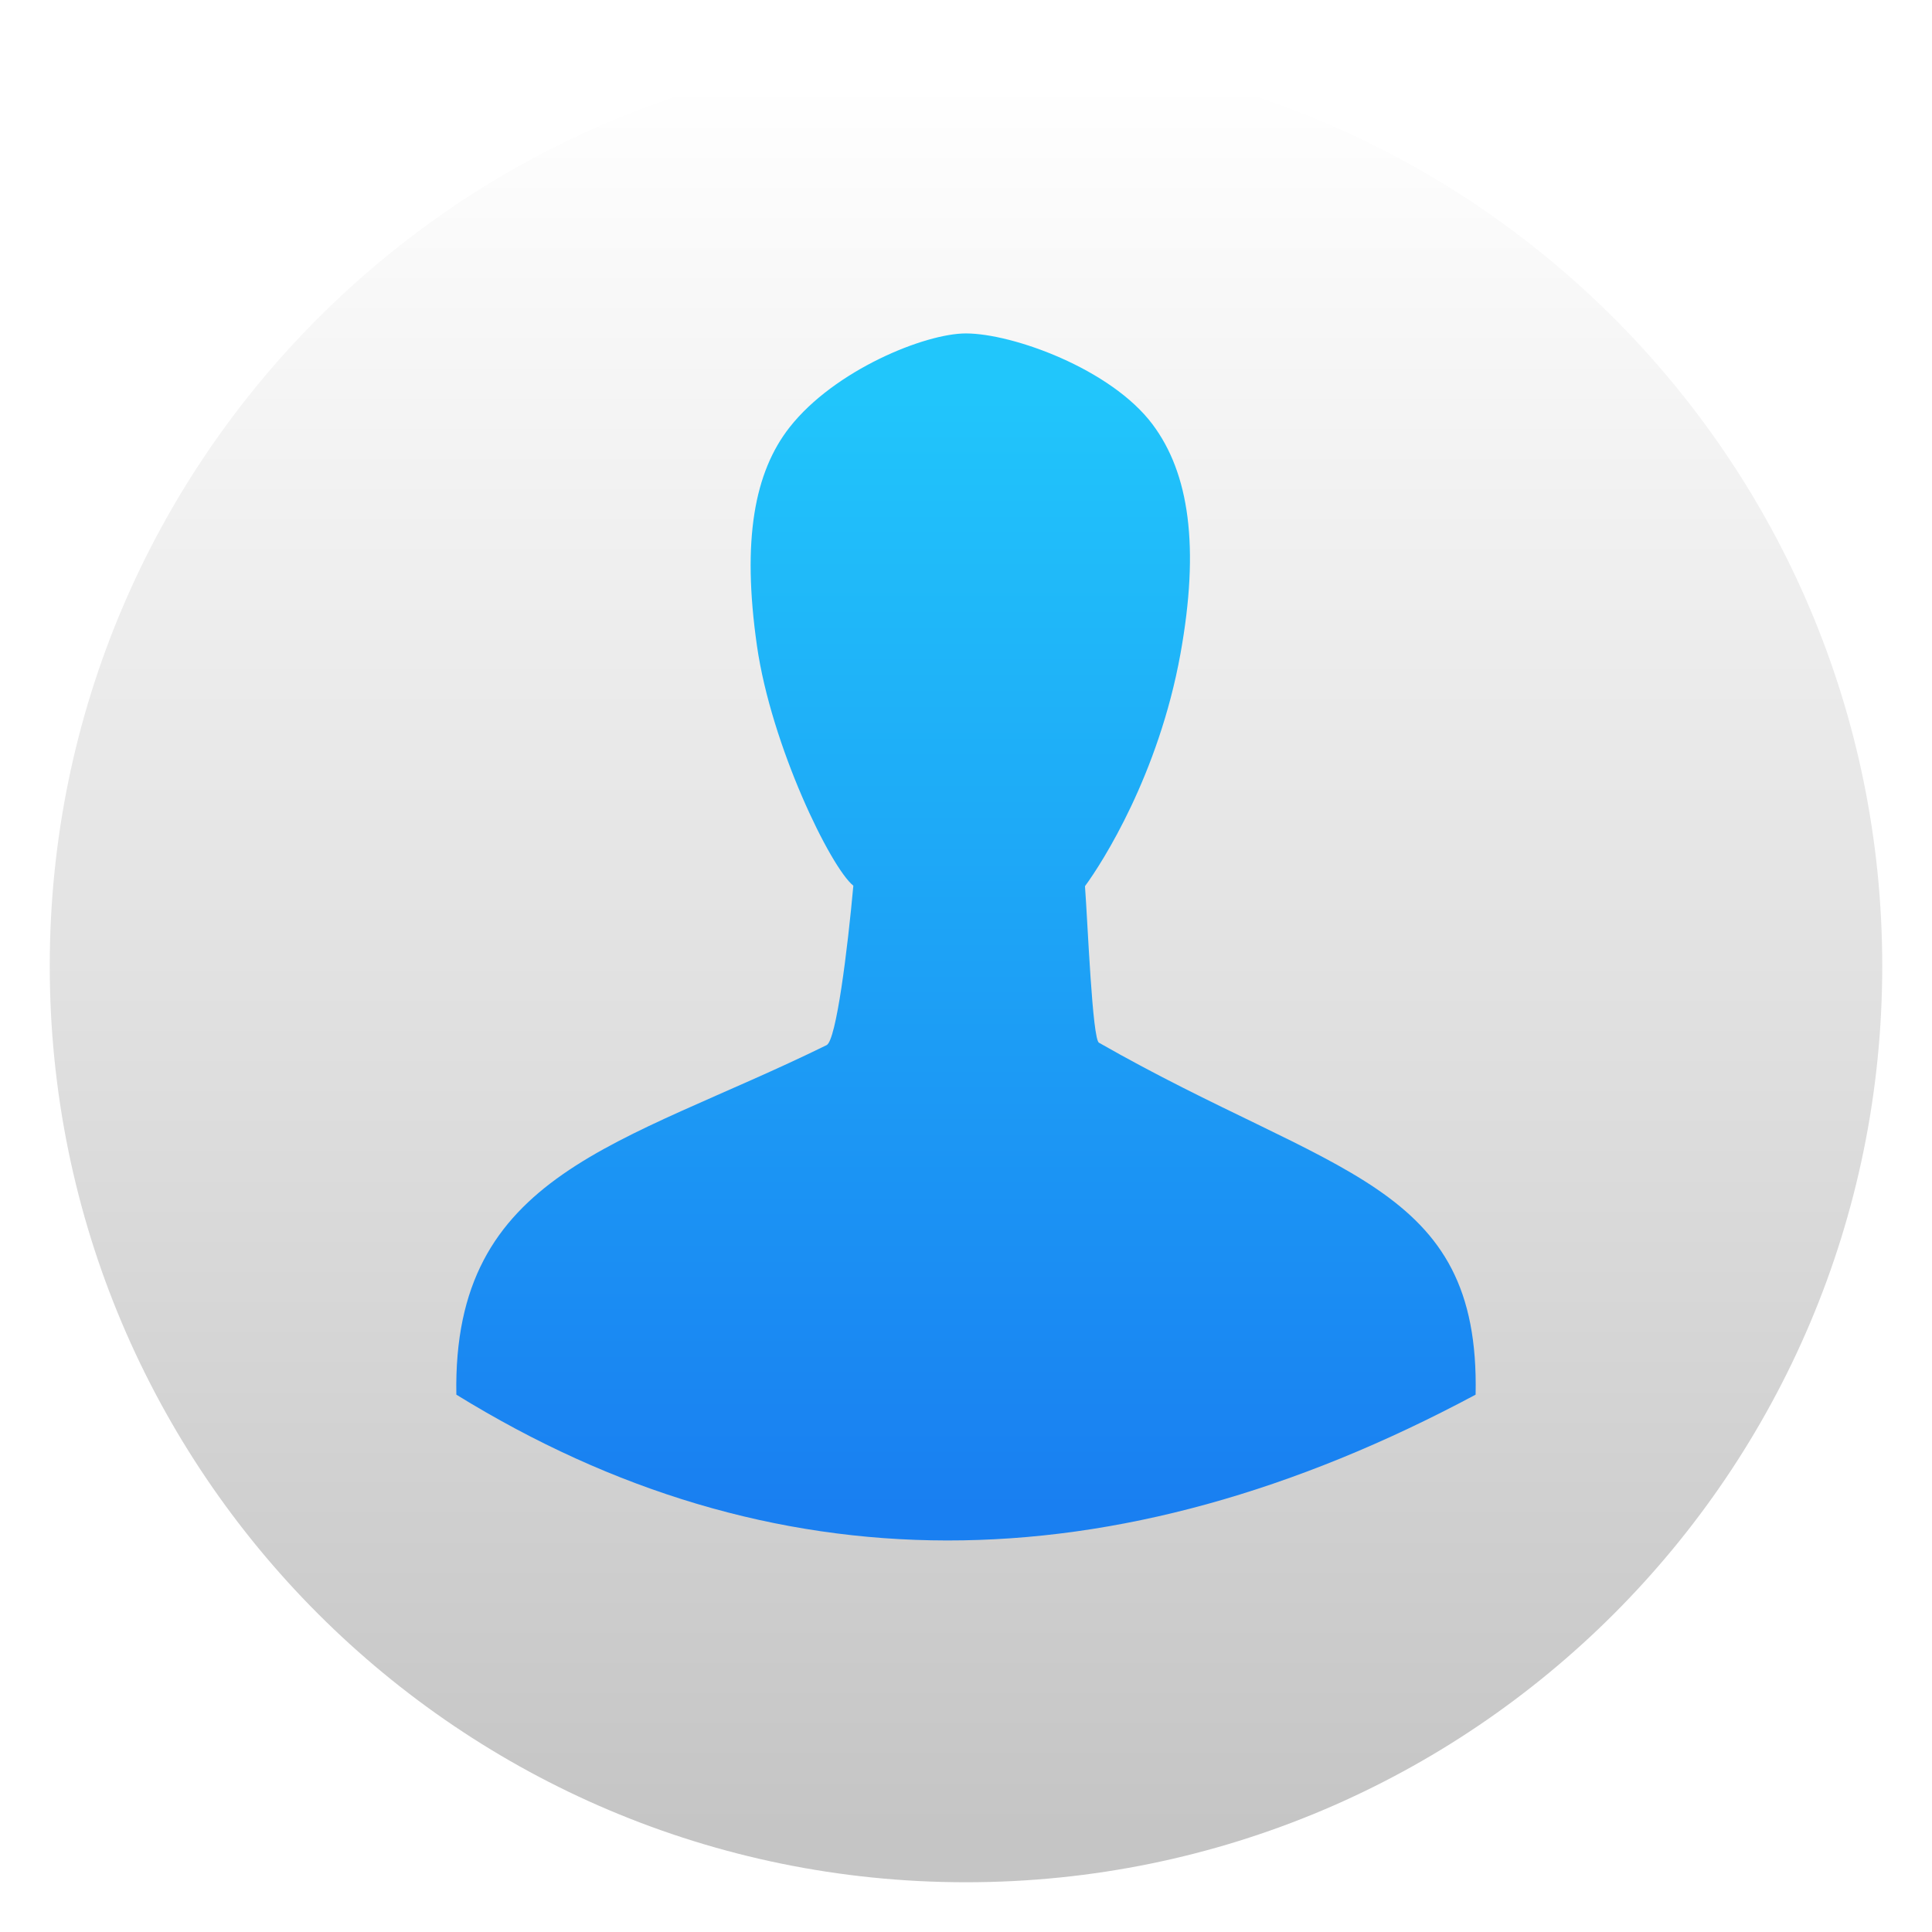
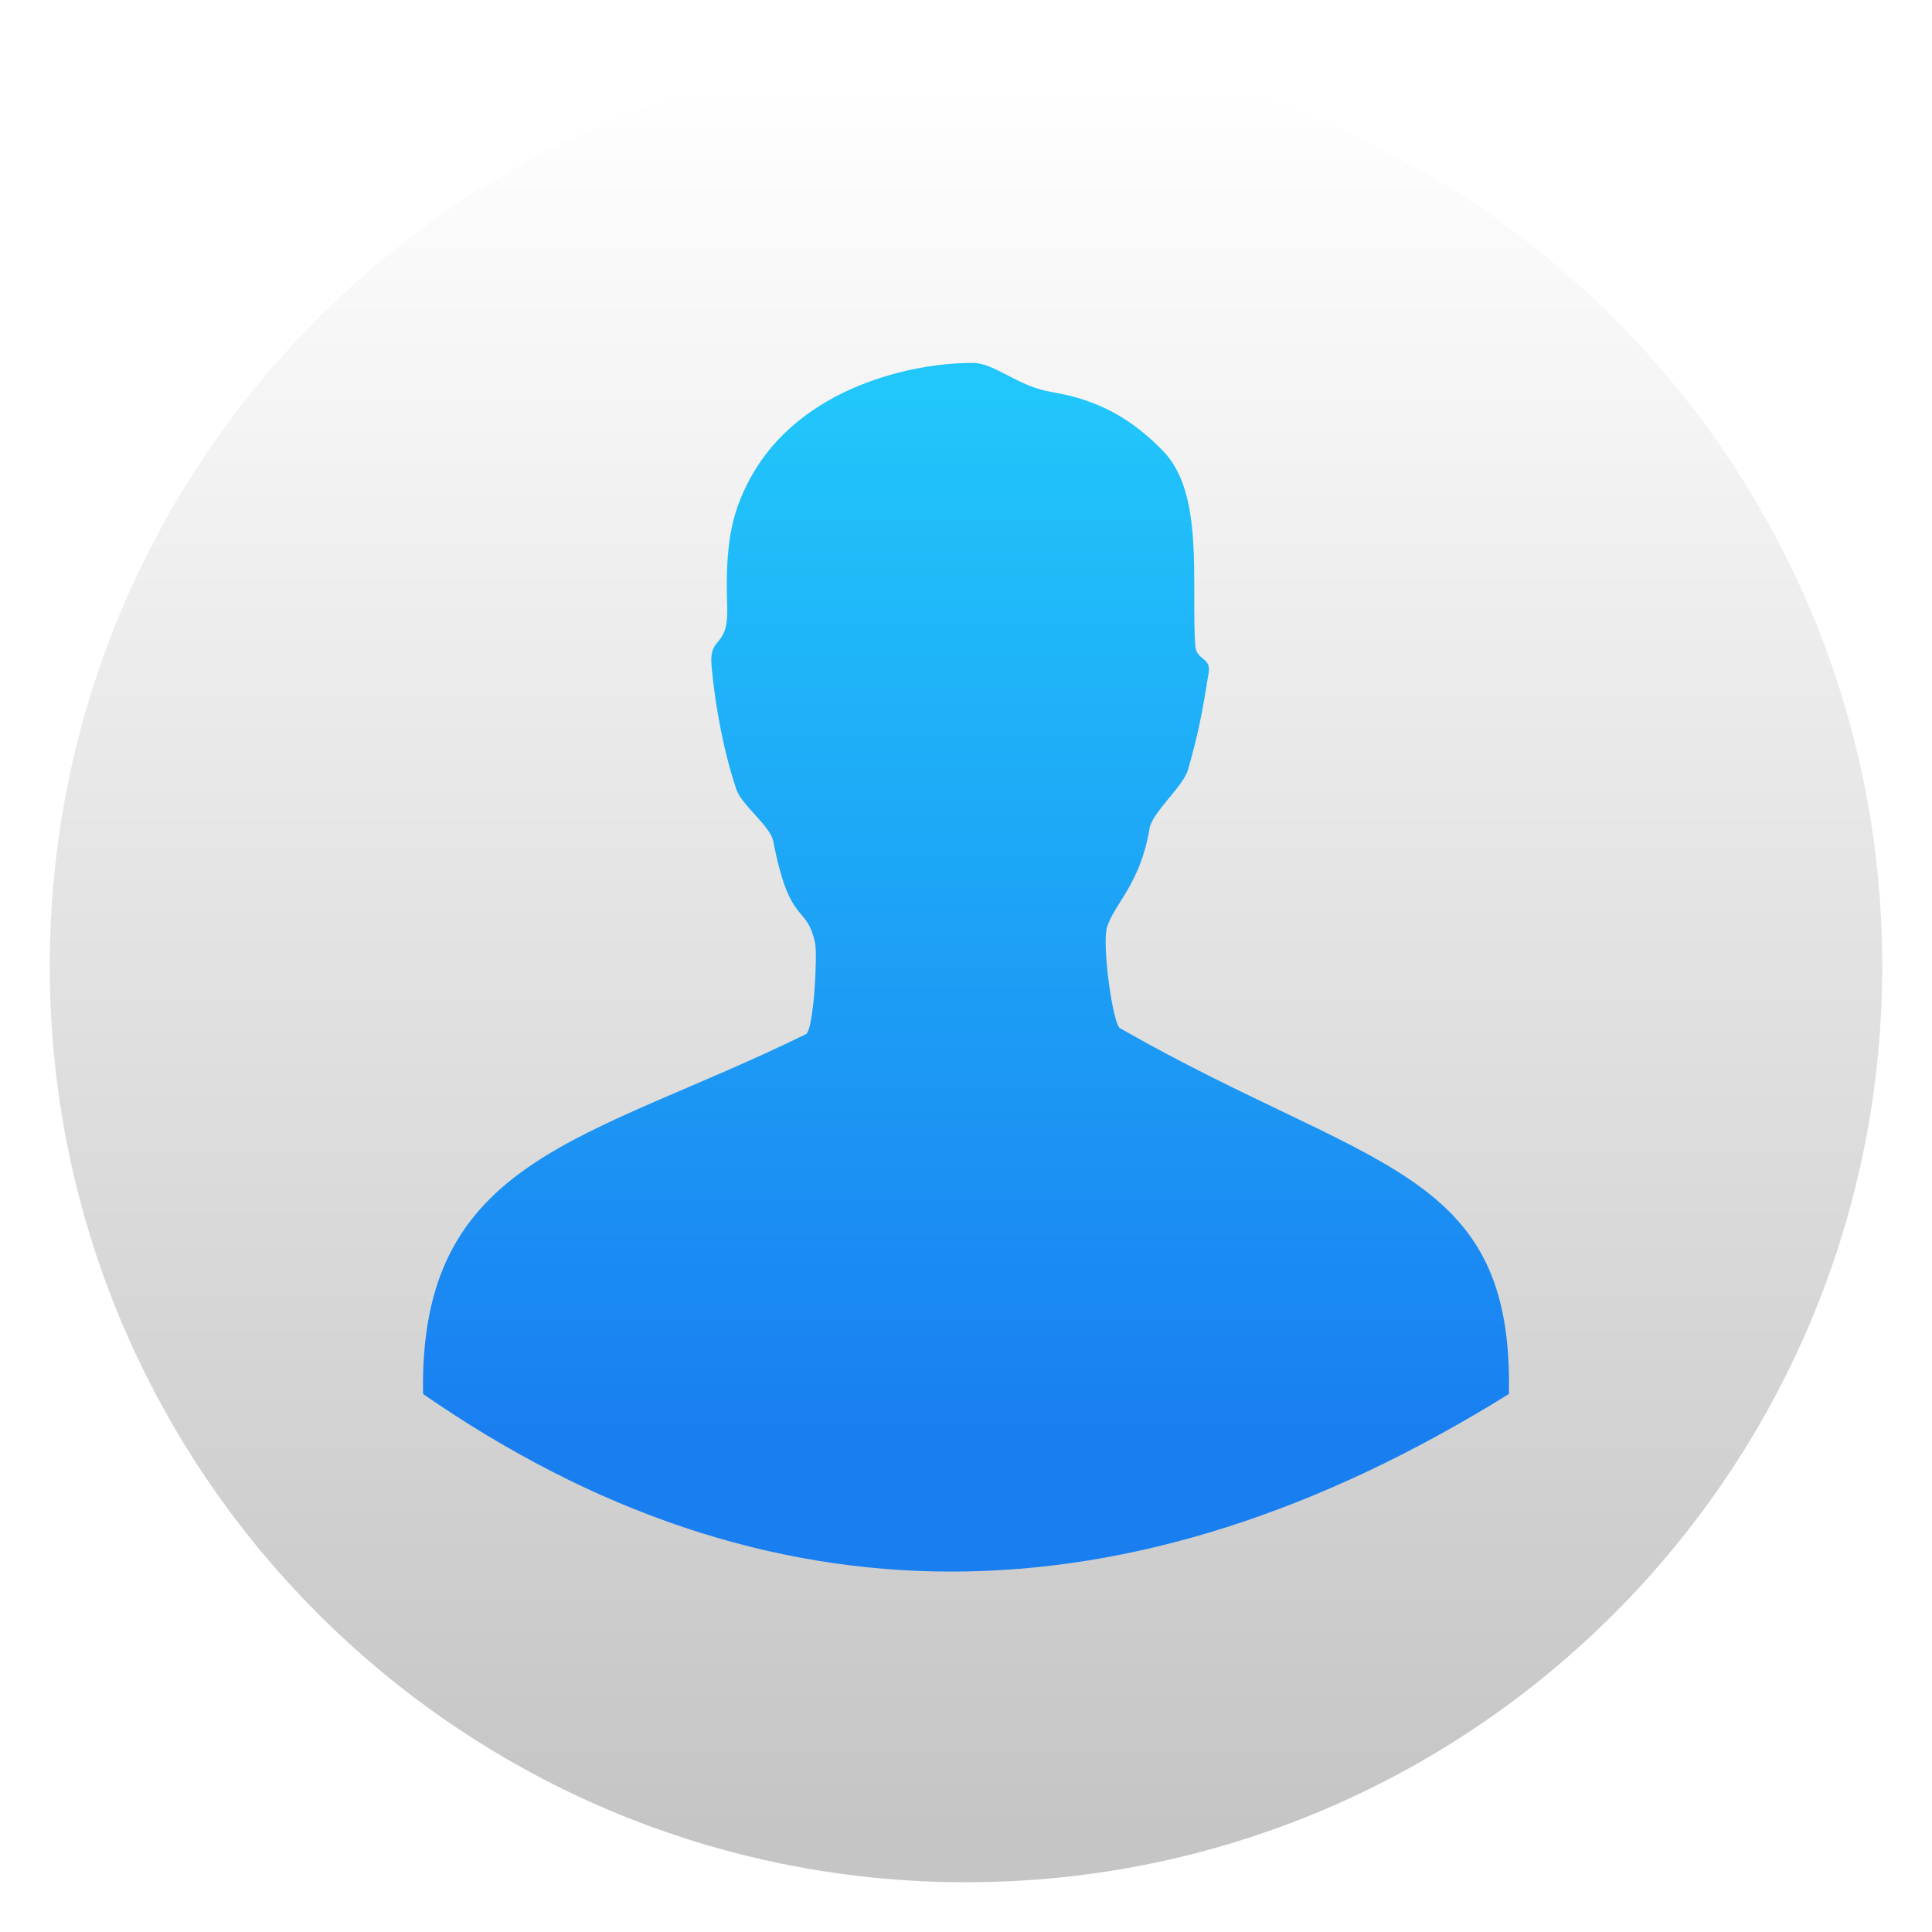
<svg xmlns="http://www.w3.org/2000/svg" style="clip-rule:evenodd;fill-rule:evenodd;stroke-linejoin:round;stroke-miterlimit:2" version="1.1" viewBox="0 0 48 48">
  <circle cx="24" cy="24" r="22.764" style="fill:url(#_Linear1)" />
-   <path d="m27.307 25.908c-0.168-0.054-0.284-3.011-0.351-3.891 0.433-0.589 1.827-2.768 2.371-5.768 0.483-2.669 0.217-4.492-0.692-5.705-1.032-1.378-3.472-2.258-4.635-2.26-1.018-2e-3 -3.265 0.911-4.381 2.33-0.876 1.115-1.189 2.799-0.813 5.428 0.356 2.488 1.831 5.511 2.395 5.963-0.142 1.569-0.423 3.842-0.664 3.961-5.105 2.505-9.3 3.152-9.199 8.684 7.803 4.813 16.267 4.847 25.323 0 0.113-5.285-3.538-5.42-9.354-8.742z" style="fill-rule:nonzero;fill:url(#_Linear2)" />
+   <path d="m27.832 25.549c-0.178-0.058-0.465-2.093-0.325-2.526 0.19-0.582 0.83-1.079 1.053-2.438 0.067-0.409 0.838-1.039 0.96-1.473 0.263-0.937 0.352-1.412 0.51-2.405 0.061-0.382-0.31-0.296-0.334-0.667-0.105-1.621 0.229-3.796-0.813-4.85-0.735-0.745-1.534-1.248-2.755-1.45-0.848-0.14-1.41-0.716-1.94-0.722-1.441-0.015-4.313 0.562-5.562 2.89-0.48 0.894-0.607 1.695-0.559 3.159 0.036 1.089-0.46 0.681-0.388 1.487 0.092 1.034 0.318 2.179 0.618 3.063 0.131 0.386 0.842 0.908 0.914 1.28 0.419 2.167 0.825 1.525 1.041 2.54 0.061 0.288-0.035 2.161-0.23 2.257-5.438 2.669-9.618 3.047-9.511 8.939 8.503 5.892 17.53 5.875 26.977 0 0.12-5.629-3.459-5.546-9.656-9.084z" style="fill-rule:nonzero;fill:url(#_Linear2)" />
  <defs>
-     <linearGradient id="_Linear1" x2="1" gradientTransform="matrix(2.68823e-15,-43.9021,43.9021,2.68823e-15,110.865,45.6921)" gradientUnits="userSpaceOnUse">
+     <linearGradient id="_Linear1" x2="1" gradientTransform="matrix(2.68823e-15,-43.9021,43.9021,2.68823e-15,165.128,45.6921)" gradientUnits="userSpaceOnUse">
      <stop style="stop-color:#c5c5c5" offset="0" />
      <stop style="stop-color:#fff" offset="1" />
    </linearGradient>
-     <linearGradient id="_Linear2" x2="1" gradientTransform="matrix(1.72768e-15,-28.2152,28.2152,1.72768e-15,244.719,37.5838)" gradientUnits="userSpaceOnUse">
+     <linearGradient id="_Linear2" x2="1" gradientTransform="matrix(1.84055e-15,-25.5191,30.0585,1.56259e-15,508.142,35.5177)" gradientUnits="userSpaceOnUse">
      <stop style="stop-color:#197ff1" offset="0" />
      <stop style="stop-color:#21c6fb" offset="1" />
    </linearGradient>
  </defs>
</svg>
